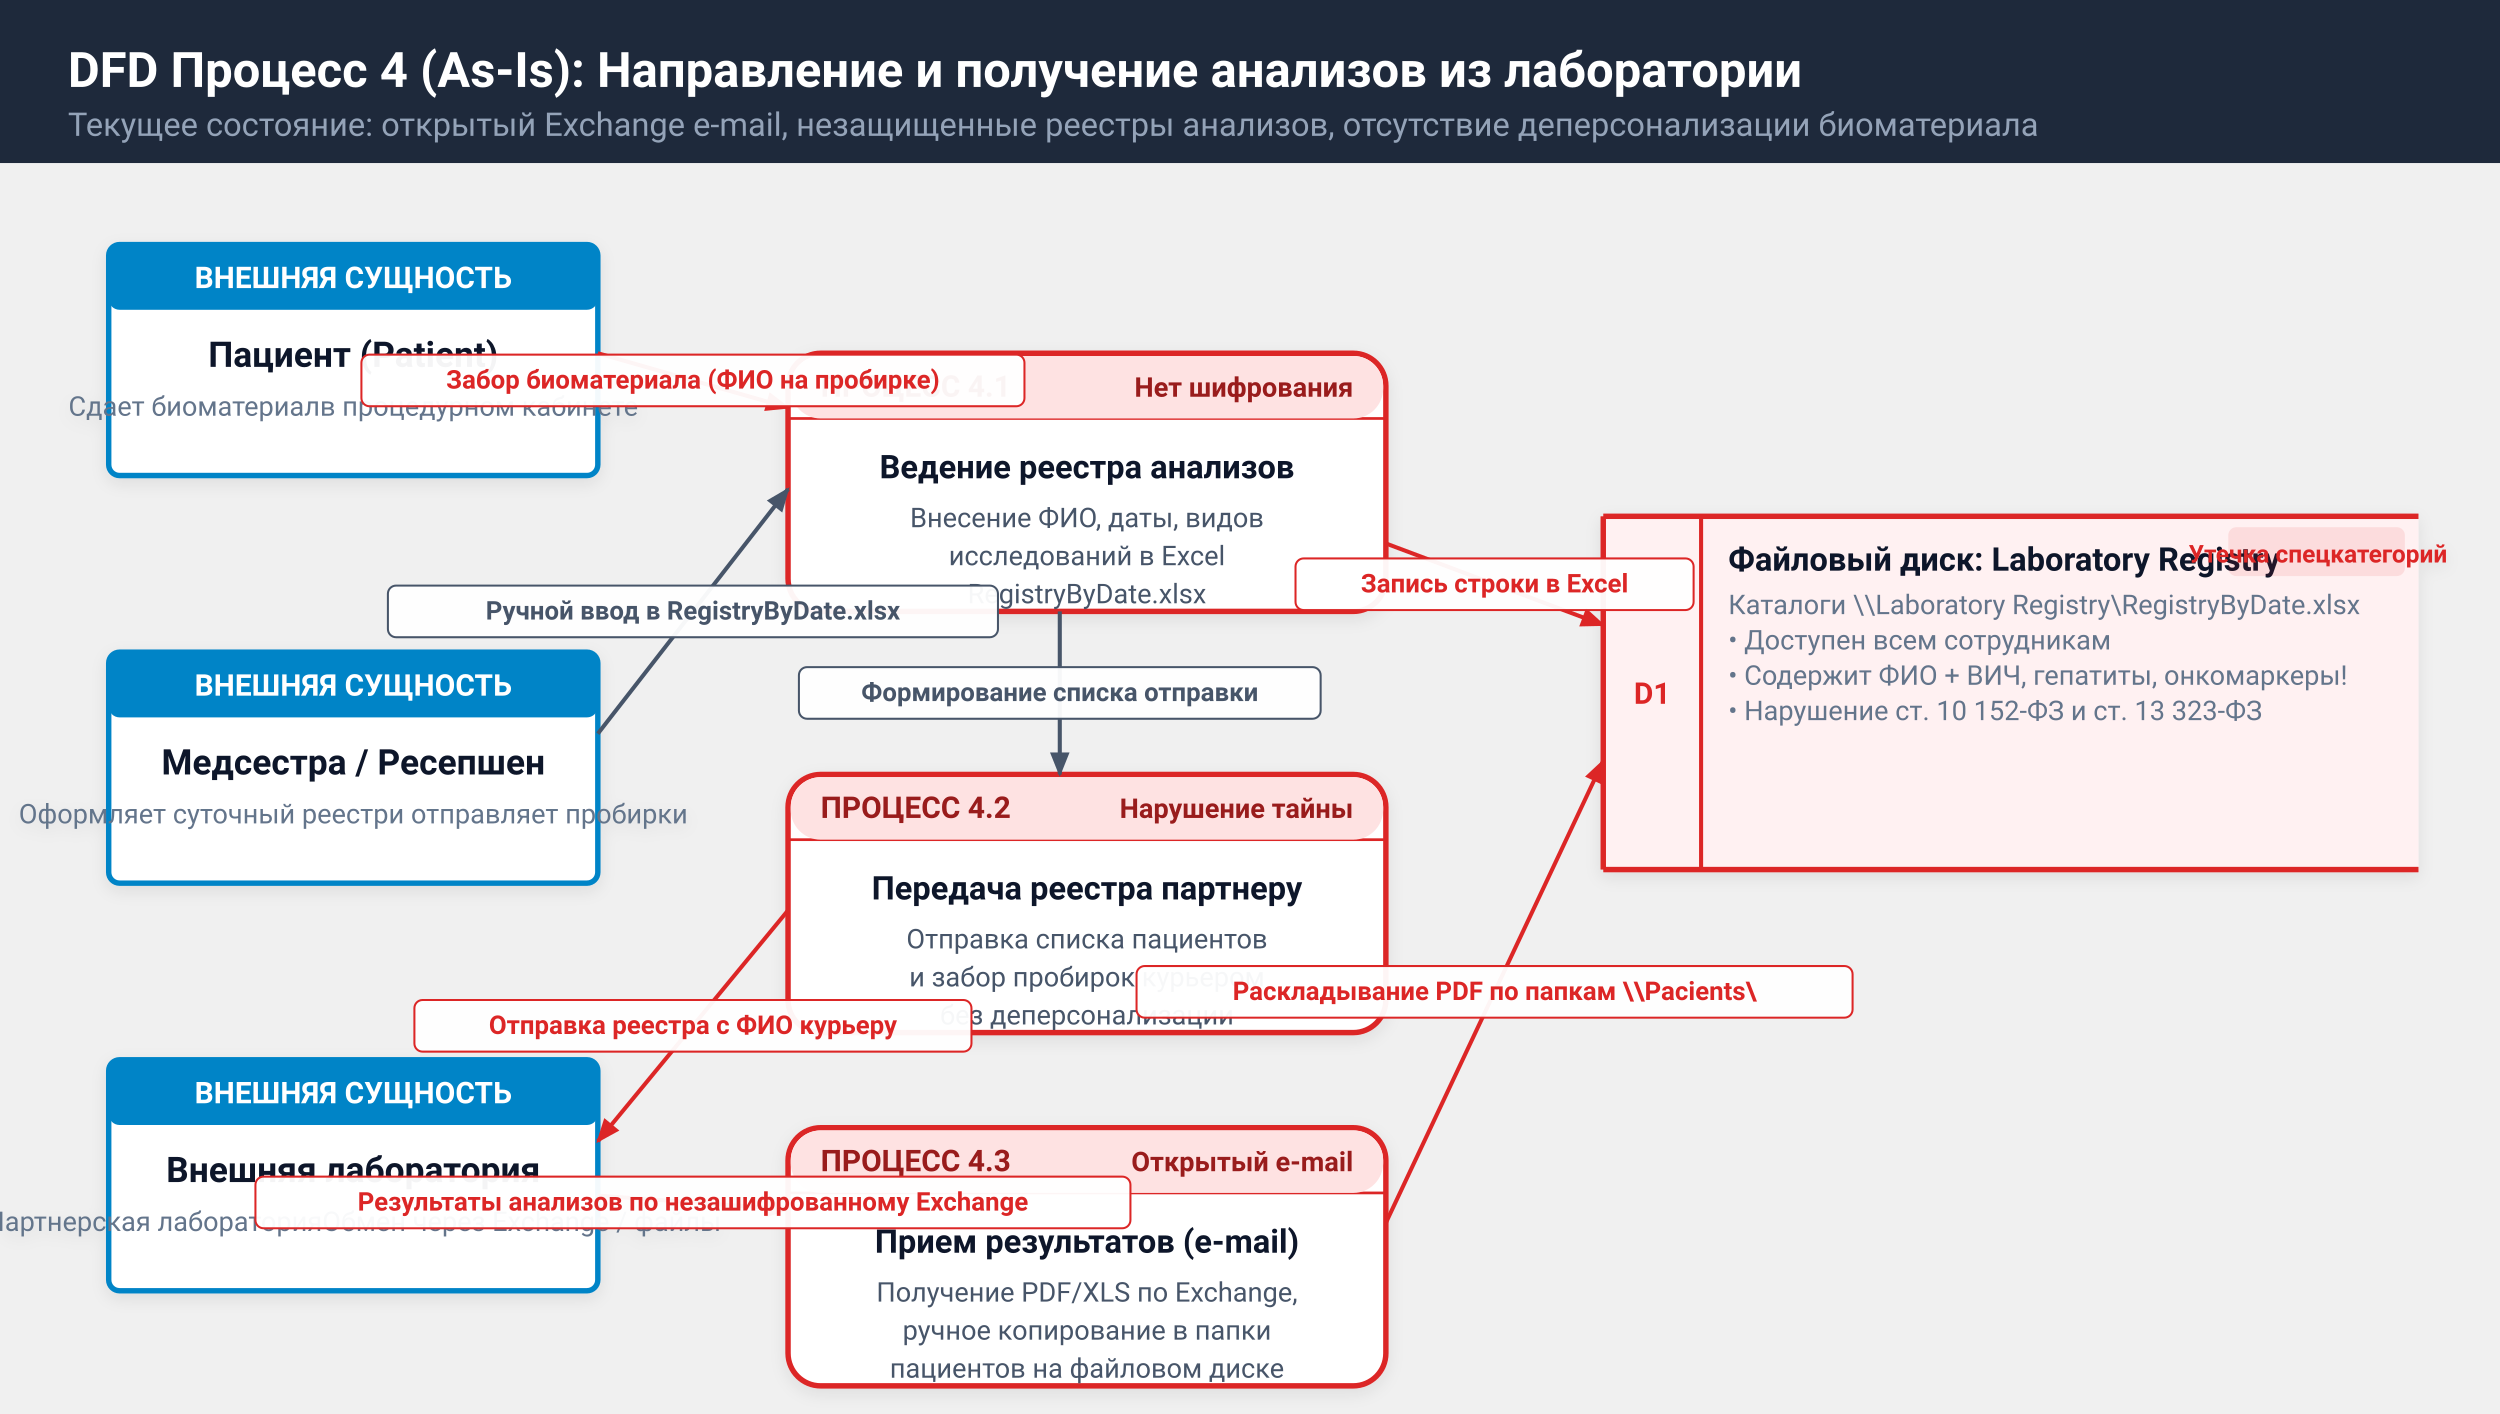
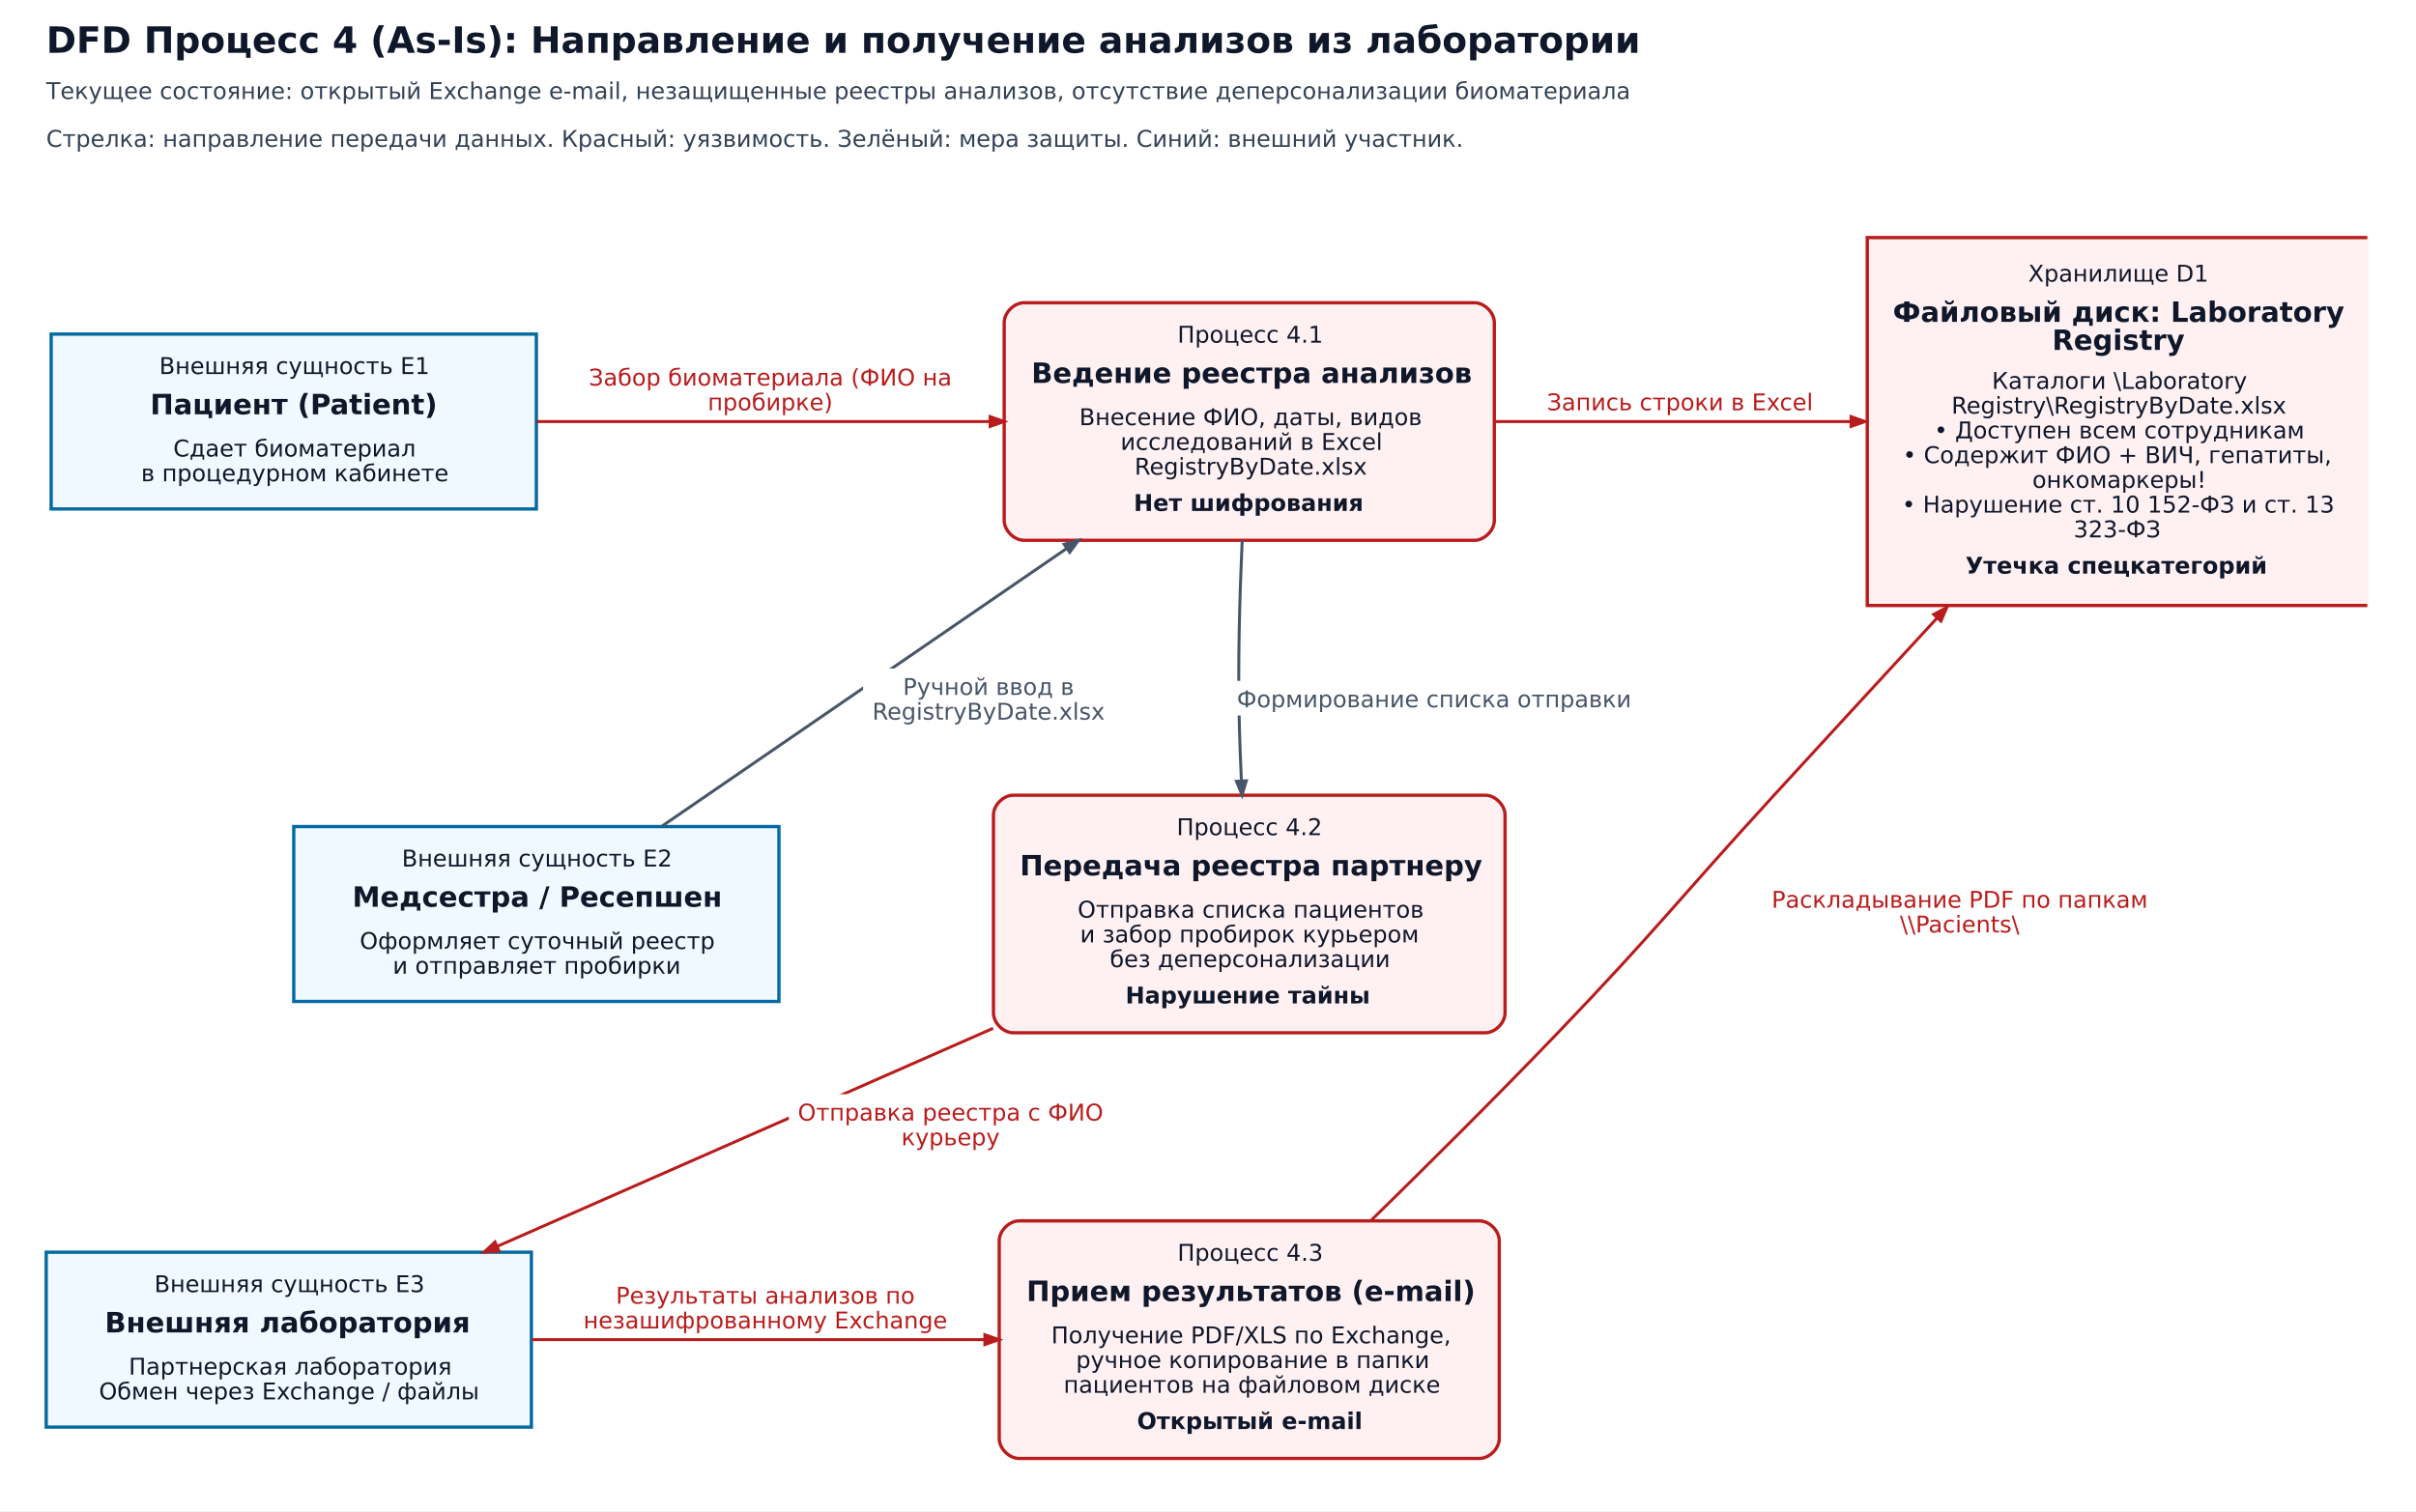
- <svg xmlns="http://www.w3.org/2000/svg" viewBox="0 0 920 520" width="920" height="520" style="background-color: #f8fafc; font-family: -apple-system, BlinkMacSystemFont, 'Segoe UI', Roboto, Helvetica, Arial, sans-serif;">
-   <defs>
-     <marker id="arrow-default" viewBox="0 0 10 10" refX="9" refY="5" markerWidth="6" markerHeight="6" orient="auto-start-reverse">
-       <path d="M 0 1 L 10 5 L 0 9 z" fill="#475569" />
-     </marker>
-     <marker id="arrow-vulnerable" viewBox="0 0 10 10" refX="9" refY="5" markerWidth="6" markerHeight="6" orient="auto-start-reverse">
-       <path d="M 0 1 L 10 5 L 0 9 z" fill="#dc2626" />
-     </marker>
-     <marker id="arrow-secure" viewBox="0 0 10 10" refX="9" refY="5" markerWidth="6" markerHeight="6" orient="auto-start-reverse">
-       <path d="M 0 1 L 10 5 L 0 9 z" fill="#16a34a" />
-     </marker>
-     <filter id="shadow" x="-5%" y="-5%" width="110%" height="115%" filterUnits="userSpaceOnUse">
-       <feDropShadow dx="0" dy="2" stdDeviation="3" flood-opacity="0.08" />
-     </filter>
-   </defs>
-   <rect x="0" y="0" width="920" height="60" fill="#1e293b" />
-   <text x="25" y="32" font-size="18" font-weight="bold" fill="#ffffff">DFD Процесс 4 (As-Is): Направление и получение анализов из лаборатории</text>
-   <text x="25" y="50" font-size="12" fill="#94a3b8">Текущее состояние: открытый Exchange e-mail, незащищенные реестры анализов, отсутствие деперсонализации биоматериала</text>
-   <g filter="url(#shadow)">
-     <rect x="40" y="90" width="180" height="85" rx="4" fill="#ffffff" stroke="#0284c7" stroke-width="2" />
-     <rect x="40" y="90" width="180" height="24" rx="4" fill="#0284c7" />
-     <text x="130.0" y="106" font-size="11" font-weight="bold" fill="#ffffff" text-anchor="middle">ВНЕШНЯЯ СУЩНОСТЬ</text>
-     <text x="130.0" y="135" font-size="13" font-weight="bold" fill="#0f172a" text-anchor="middle">Пациент (Patient)</text>
-     <text x="130.0" y="153" font-size="10" fill="#64748b" text-anchor="middle">Сдает биоматериал
- в процедурном кабинете</text>
+ <svg xmlns="http://www.w3.org/2000/svg" width="1464" height="916" viewBox="0 0 1464 916" role="img" aria-labelledby="title description">
+   <rect width="1464" height="916" fill="white" />
+   <text x="28" y="32" font-family="DejaVu Sans" font-size="22" fill="#0f172a" font-weight="700">DFD Процесс 4 (As-Is): Направление и получение анализов из лаборатории</text>
+   <text x="28" y="60" font-family="DejaVu Sans" font-size="14" fill="#334155" font-weight="400">Текущее состояние: открытый Exchange e-mail, незащищенные реестры анализов, отсутствие деперсонализации биоматериала</text>
+   <text x="28" y="89" font-family="DejaVu Sans" font-size="14" fill="#334155" font-weight="400">Стрелка: направление передачи данных. Красный: уязвимость. Зелёный: мера защиты. Синий: внешний участник.</text>
+   <g id="graph0" class="graph" transform="translate(28,884.0)">
+     <polygon fill="white" stroke="transparent" points="-8.64,8.64 -8.64,-749.64 1416.14,-749.64 1416.14,8.64 -8.64,8.64" />
+     <g id="node1" class="node">
+       <polygon fill="#f0f9ff" stroke="#0369a1" stroke-width="2" points="297,-681.5 3,-681.5 3,-575.5 297,-575.5 297,-681.5" />
+       <text text-anchor="start" x="68.5" y="-657.3" font-family="DejaVu Sans" font-size="14.00" fill="#0f172a">Внешняя сущность E1</text>
+       <text text-anchor="start" x="63" y="-632.9" font-family="DejaVu Sans" font-weight="bold" font-size="17.00" fill="#0f172a">Пациент (Patient)</text>
+       <text text-anchor="start" x="77" y="-607.3" font-family="DejaVu Sans" font-size="14.00" fill="#0f172a">Сдает биоматериал</text>
+       <text text-anchor="start" x="57.5" y="-592.3" font-family="DejaVu Sans" font-size="14.00" fill="#0f172a">в процедурном кабинете</text>
+     </g>
+     <g id="node4" class="node">
+       <path fill="#fff1f2" stroke="#b91c1c" stroke-width="2" d="M865.5,-700.5C865.5,-700.5 592.5,-700.5 592.5,-700.5 586.5,-700.5 580.5,-694.5 580.5,-688.5 580.5,-688.5 580.5,-568.5 580.5,-568.5 580.5,-562.5 586.5,-556.5 592.5,-556.5 592.5,-556.5 865.5,-556.5 865.5,-556.5 871.5,-556.5 877.5,-562.5 877.5,-568.5 877.5,-568.5 877.5,-688.5 877.5,-688.5 877.5,-694.5 871.5,-700.5 865.5,-700.5" />
+       <text text-anchor="start" x="685.5" y="-676.3" font-family="DejaVu Sans" font-size="14.00" fill="#0f172a">Процесс 4.1</text>
+       <text text-anchor="start" x="597" y="-651.9" font-family="DejaVu Sans" font-weight="bold" font-size="17.00" fill="#0f172a">Ведение реестра анализов</text>
+       <text text-anchor="start" x="626" y="-626.3" font-family="DejaVu Sans" font-size="14.00" fill="#0f172a">Внесение ФИО, даты, видов</text>
+       <text text-anchor="start" x="651" y="-611.3" font-family="DejaVu Sans" font-size="14.00" fill="#0f172a">исследований в Excel</text>
+       <text text-anchor="start" x="659.5" y="-596.3" font-family="DejaVu Sans" font-size="14.00" fill="#0f172a">RegistryByDate.xlsx</text>
+       <text text-anchor="start" x="659" y="-574.3" font-family="DejaVu Sans" font-weight="bold" font-size="14.00" fill="#0f172a">Нет шифрования</text>
+     </g>
+     <g id="flow_0" class="edge">
+       <path fill="none" stroke="#b91c1c" stroke-width="1.8" d="M297.23,-628.5C381.12,-628.5 486.23,-628.5 571.74,-628.5" />
+       <polygon fill="#b91c1c" stroke="#b91c1c" stroke-width="1.8" points="571.97,-631.48 580.47,-628.5 571.97,-625.53 571.97,-631.48" />
+       <rect x="323.25" y="-666.3" width="231.0" height="36.0" rx="4" fill="white" />
+       <text text-anchor="middle" x="438.75" y="-650.3" font-family="DejaVu Sans" font-size="14.00" fill="#b91c1c">Забор биоматериала (ФИО на</text>
+       <text text-anchor="middle" x="438.75" y="-635.3" font-family="DejaVu Sans" font-size="14.00" fill="#b91c1c">пробирке)</text>
+     </g>
+     <g id="node2" class="node">
+       <polygon fill="#f0f9ff" stroke="#0369a1" stroke-width="2" points="444,-383 150,-383 150,-277 444,-277 444,-383" />
+       <text text-anchor="start" x="215.5" y="-358.8" font-family="DejaVu Sans" font-size="14.00" fill="#0f172a">Внешняя сущность E2</text>
+       <text text-anchor="start" x="185.5" y="-334.4" font-family="DejaVu Sans" font-weight="bold" font-size="17.00" fill="#0f172a">Медсестра / Ресепшен</text>
+       <text text-anchor="start" x="190" y="-308.8" font-family="DejaVu Sans" font-size="14.00" fill="#0f172a">Оформляет суточный реестр</text>
+       <text text-anchor="start" x="210" y="-293.8" font-family="DejaVu Sans" font-size="14.00" fill="#0f172a">и отправляет пробирки</text>
+     </g>
+     <g id="flow_1" class="edge">
+       <path fill="none" stroke="#475569" stroke-width="1.8" d="M372.91,-383.1C440.83,-429.72 541.26,-498.64 618.16,-551.42" />
+       <polygon fill="#475569" stroke="#475569" stroke-width="1.8" points="616.83,-554.12 625.53,-556.48 620.2,-549.22 616.83,-554.12" />
+       <rect x="495.0" y="-478.8" width="152.0" height="36.0" rx="4" fill="white" />
+       <text text-anchor="middle" x="571" y="-462.8" font-family="DejaVu Sans" font-size="14.00" fill="#475569">Ручной ввод в</text>
+       <text text-anchor="middle" x="571" y="-447.8" font-family="DejaVu Sans" font-size="14.00" fill="#475569">RegistryByDate.xlsx</text>
+     </g>
+     <g id="node5" class="node">
+       <path fill="#fff1f2" stroke="#b91c1c" stroke-width="2" d="M872,-402C872,-402 586,-402 586,-402 580,-402 574,-396 574,-390 574,-390 574,-270 574,-270 574,-264 580,-258 586,-258 586,-258 872,-258 872,-258 878,-258 884,-264 884,-270 884,-270 884,-390 884,-390 884,-396 878,-402 872,-402" />
+       <text text-anchor="start" x="685" y="-377.8" font-family="DejaVu Sans" font-size="14.00" fill="#0f172a">Процесс 4.2</text>
+       <text text-anchor="start" x="590" y="-353.4" font-family="DejaVu Sans" font-weight="bold" font-size="17.00" fill="#0f172a">Передача реестра партнеру</text>
+       <text text-anchor="start" x="625" y="-327.8" font-family="DejaVu Sans" font-size="14.00" fill="#0f172a">Отправка списка пациентов</text>
+       <text text-anchor="start" x="626.5" y="-312.8" font-family="DejaVu Sans" font-size="14.00" fill="#0f172a">и забор пробирок курьером</text>
+       <text text-anchor="start" x="644.5" y="-297.8" font-family="DejaVu Sans" font-size="14.00" fill="#0f172a">без деперсонализации</text>
+       <text text-anchor="start" x="654" y="-275.8" font-family="DejaVu Sans" font-weight="bold" font-size="14.00" fill="#0f172a">Нарушение тайны</text>
+     </g>
+     <g id="node3" class="node">
+       <polygon fill="#f0f9ff" stroke="#0369a1" stroke-width="2" points="294,-125 0,-125 0,-19 294,-19 294,-125" />
+       <text text-anchor="start" x="65.5" y="-100.8" font-family="DejaVu Sans" font-size="14.00" fill="#0f172a">Внешняя сущность E3</text>
+       <text text-anchor="start" x="35.5" y="-76.4" font-family="DejaVu Sans" font-weight="bold" font-size="17.00" fill="#0f172a">Внешняя лаборатория</text>
+       <text text-anchor="start" x="50" y="-50.8" font-family="DejaVu Sans" font-size="14.00" fill="#0f172a">Партнерская лаборатория</text>
+       <text text-anchor="start" x="32" y="-35.8" font-family="DejaVu Sans" font-size="14.00" fill="#0f172a">Обмен через Exchange / файлы</text>
+     </g>
+     <g id="node6" class="node">
+       <path fill="#fff1f2" stroke="#b91c1c" stroke-width="2" d="M868.5,-144C868.5,-144 589.5,-144 589.5,-144 583.5,-144 577.5,-138 577.5,-132 577.5,-132 577.5,-12 577.5,-12 577.5,-6 583.5,0 589.5,0 589.5,0 868.5,0 868.5,0 874.5,0 880.5,-6 880.5,-12 880.5,-12 880.5,-132 880.5,-132 880.5,-138 874.5,-144 868.5,-144" />
+       <text text-anchor="start" x="685.5" y="-119.8" font-family="DejaVu Sans" font-size="14.00" fill="#0f172a">Процесс 4.3</text>
+       <text text-anchor="start" x="594" y="-95.4" font-family="DejaVu Sans" font-weight="bold" font-size="17.00" fill="#0f172a">Прием результатов (e-mail)</text>
+       <text text-anchor="start" x="609" y="-69.8" font-family="DejaVu Sans" font-size="14.00" fill="#0f172a">Получение PDF/XLS по Exchange,</text>
+       <text text-anchor="start" x="624" y="-54.8" font-family="DejaVu Sans" font-size="14.00" fill="#0f172a">ручное копирование в папки</text>
+       <text text-anchor="start" x="616.5" y="-39.8" font-family="DejaVu Sans" font-size="14.00" fill="#0f172a">пациентов на файловом диске</text>
+       <text text-anchor="start" x="661" y="-17.8" font-family="DejaVu Sans" font-weight="bold" font-size="14.00" fill="#0f172a">Открытый e-mail</text>
+     </g>
+     <g id="flow_5" class="edge">
+       <path fill="none" stroke="#b91c1c" stroke-width="1.8" d="M294.24,-72C378,-72 482.97,-72 568.79,-72" />
+       <polygon fill="#b91c1c" stroke="#b91c1c" stroke-width="1.8" points="568.8,-74.98 577.3,-72 568.8,-69.03 568.8,-74.98" />
+       <rect x="320.25" y="-109.8" width="231.0" height="36.0" rx="4" fill="white" />
+       <text text-anchor="middle" x="435.75" y="-93.8" font-family="DejaVu Sans" font-size="14.00" fill="#b91c1c">Результаты анализов по</text>
+       <text text-anchor="middle" x="435.75" y="-78.8" font-family="DejaVu Sans" font-size="14.00" fill="#b91c1c">незашифрованному Exchange</text>
+     </g>
+     <g id="flow_3" class="edge">
+       <path fill="none" stroke="#475569" stroke-width="1.8" d="M724.72,-556.49C723.17,-522.46 722.02,-481.12 723,-444 723.29,-433.2 723.73,-421.83 724.24,-410.63" />
+       <polygon fill="#475569" stroke="#475569" stroke-width="1.8" points="727.21,-410.74 724.65,-402.11 721.27,-410.45 727.21,-410.74" />
+       <rect x="717.0" y="-471.3" width="248.0" height="21.0" rx="4" fill="white" />
+       <text text-anchor="middle" x="841" y="-455.3" font-family="DejaVu Sans" font-size="14.00" fill="#475569">Формирование списка отправки</text>
+     </g>
+     <g id="node7" class="node">
+       <polygon fill="#fff1f2" stroke="transparent" points="1102.5,-516 1102.5,-741 1407.5,-741 1407.5,-516 1102.5,-516" />
+       <text text-anchor="start" x="1201" y="-713.3" font-family="DejaVu Sans" font-size="14.00" fill="#0f172a">Хранилище D1</text>
+       <text text-anchor="start" x="1119" y="-688.9" font-family="DejaVu Sans" font-weight="bold" font-size="17.00" fill="#0f172a">Файловый диск: Laboratory</text>
+       <text text-anchor="start" x="1215.5" y="-671.9" font-family="DejaVu Sans" font-weight="bold" font-size="17.00" fill="#0f172a">Registry</text>
+       <text text-anchor="start" x="1179" y="-648.3" font-family="DejaVu Sans" font-size="14.00" fill="#0f172a">Каталоги \Laboratory</text>
+       <text text-anchor="start" x="1154.5" y="-633.3" font-family="DejaVu Sans" font-size="14.00" fill="#0f172a">Registry\RegistryByDate.xlsx</text>
+       <text text-anchor="start" x="1144" y="-618.3" font-family="DejaVu Sans" font-size="14.00" fill="#0f172a">• Доступен всем сотрудникам</text>
+       <text text-anchor="start" x="1125" y="-603.3" font-family="DejaVu Sans" font-size="14.00" fill="#0f172a">• Содержит ФИО + ВИЧ, гепатиты,</text>
+       <text text-anchor="start" x="1203.5" y="-588.3" font-family="DejaVu Sans" font-size="14.00" fill="#0f172a">онкомаркеры!</text>
+       <text text-anchor="start" x="1124.5" y="-573.3" font-family="DejaVu Sans" font-size="14.00" fill="#0f172a">• Нарушение ст. 10 152-ФЗ и ст. 13</text>
+       <text text-anchor="start" x="1228.5" y="-558.3" font-family="DejaVu Sans" font-size="14.00" fill="#0f172a">323-ФЗ</text>
+       <text text-anchor="start" x="1163" y="-536.3" font-family="DejaVu Sans" font-weight="bold" font-size="14.00" fill="#0f172a">Утечка спецкатегорий</text>
+       <polyline fill="none" stroke="#b91c1c" stroke-width="2" points="1406.5,-740 1103.5,-740 1103.5,-517 1406.5,-517 " />
+     </g>
+     <g id="flow_2" class="edge">
+       <path fill="none" stroke="#b91c1c" stroke-width="1.8" d="M877.62,-628.5C944.92,-628.5 1024.63,-628.5 1093.41,-628.5" />
+       <polygon fill="#b91c1c" stroke="#b91c1c" stroke-width="1.8" points="1093.67,-631.48 1102.17,-628.5 1093.67,-625.53 1093.67,-631.48" />
+       <rect x="904.0" y="-651.3" width="172.0" height="21.0" rx="4" fill="white" />
+       <text text-anchor="middle" x="990" y="-635.3" font-family="DejaVu Sans" font-size="14.00" fill="#b91c1c">Запись строки в Excel</text>
+     </g>
+     <g id="flow_4" class="edge">
+       <path fill="none" stroke="#b91c1c" stroke-width="1.8" d="M573.8,-260.73C479.82,-219.4 361.49,-167.35 273.28,-128.54" />
+       <polygon fill="#b91c1c" stroke="#b91c1c" stroke-width="1.8" points="274.35,-125.77 265.37,-125.07 271.95,-131.21 274.35,-125.77" />
+       <rect x="450.0" y="-220.8" width="196.0" height="36.0" rx="4" fill="white" />
+       <text text-anchor="middle" x="548" y="-204.8" font-family="DejaVu Sans" font-size="14.00" fill="#b91c1c">Отправка реестра с ФИО</text>
+       <text text-anchor="middle" x="548" y="-189.8" font-family="DejaVu Sans" font-size="14.00" fill="#b91c1c">курьеру</text>
+     </g>
+     <g id="flow_6" class="edge">
+       <path fill="none" stroke="#b91c1c" stroke-width="1.8" d="M802.71,-144.16C837.5,-178.2 879.33,-219.77 916,-258 975.89,-320.45 988.56,-338.2 1047,-402 1079.01,-436.94 1113.89,-474.83 1145.78,-509.39" />
+       <polygon fill="#b91c1c" stroke="#b91c1c" stroke-width="1.8" points="1143.74,-511.58 1151.7,-515.81 1148.12,-507.54 1143.74,-511.58" />
+       <rect x="1041.0" y="-349.8" width="237.0" height="36.0" rx="4" fill="white" />
+       <text text-anchor="middle" x="1159.5" y="-333.8" font-family="DejaVu Sans" font-size="14.00" fill="#b91c1c">Раскладывание PDF по папкам</text>
+       <text text-anchor="middle" x="1159.5" y="-318.8" font-family="DejaVu Sans" font-size="14.00" fill="#b91c1c">\\Pacients\</text>
+     </g>
  </g>
-   <g filter="url(#shadow)">
-     <rect x="40" y="240" width="180" height="85" rx="4" fill="#ffffff" stroke="#0284c7" stroke-width="2" />
-     <rect x="40" y="240" width="180" height="24" rx="4" fill="#0284c7" />
-     <text x="130.0" y="256" font-size="11" font-weight="bold" fill="#ffffff" text-anchor="middle">ВНЕШНЯЯ СУЩНОСТЬ</text>
-     <text x="130.0" y="285" font-size="13" font-weight="bold" fill="#0f172a" text-anchor="middle">Медсестра / Ресепшен</text>
-     <text x="130.0" y="303" font-size="10" fill="#64748b" text-anchor="middle">Оформляет суточный реестр
- и отправляет пробирки</text>
-   </g>
-   <g filter="url(#shadow)">
-     <rect x="40" y="390" width="180" height="85" rx="4" fill="#ffffff" stroke="#0284c7" stroke-width="2" />
-     <rect x="40" y="390" width="180" height="24" rx="4" fill="#0284c7" />
-     <text x="130.0" y="406" font-size="11" font-weight="bold" fill="#ffffff" text-anchor="middle">ВНЕШНЯЯ СУЩНОСТЬ</text>
-     <text x="130.0" y="435" font-size="13" font-weight="bold" fill="#0f172a" text-anchor="middle">Внешняя лаборатория</text>
-     <text x="130.0" y="453" font-size="10" fill="#64748b" text-anchor="middle">Партнерская лаборатория
- Обмен через Exchange / файлы</text>
-   </g>
-   <g filter="url(#shadow)">
-     <rect x="290" y="130" width="220" height="95" rx="12" fill="#ffffff" stroke="#dc2626" stroke-width="2" />
-     <path d="M 290 154 L 510 154" stroke="#dc2626" stroke-width="1" />
-     <rect x="291" y="131" width="218" height="23" rx="11" fill="#fee2e2" />
-     <text x="302" y="146" font-size="11" font-weight="bold" fill="#991b1b">ПРОЦЕСС 4.1</text>
-     <text x="498" y="146" font-size="10" font-weight="bold" fill="#991b1b" text-anchor="end">Нет шифрования</text>
-     <text x="400.0" y="176" font-size="12" font-weight="bold" fill="#0f172a" text-anchor="middle">Ведение реестра анализов</text>
-     <text x="400.0" y="194" font-size="10" fill="#475569" text-anchor="middle">Внесение ФИО, даты, видов</text>
-     <text x="400.0" y="208" font-size="10" fill="#475569" text-anchor="middle">исследований в Excel</text>
-     <text x="400.0" y="222" font-size="10" fill="#475569" text-anchor="middle">RegistryByDate.xlsx</text>
-   </g>
-   <g filter="url(#shadow)">
-     <rect x="290" y="285" width="220" height="95" rx="12" fill="#ffffff" stroke="#dc2626" stroke-width="2" />
-     <path d="M 290 309 L 510 309" stroke="#dc2626" stroke-width="1" />
-     <rect x="291" y="286" width="218" height="23" rx="11" fill="#fee2e2" />
-     <text x="302" y="301" font-size="11" font-weight="bold" fill="#991b1b">ПРОЦЕСС 4.2</text>
-     <text x="498" y="301" font-size="10" font-weight="bold" fill="#991b1b" text-anchor="end">Нарушение тайны</text>
-     <text x="400.0" y="331" font-size="12" font-weight="bold" fill="#0f172a" text-anchor="middle">Передача реестра партнеру</text>
-     <text x="400.0" y="349" font-size="10" fill="#475569" text-anchor="middle">Отправка списка пациентов</text>
-     <text x="400.0" y="363" font-size="10" fill="#475569" text-anchor="middle">и забор пробирок курьером</text>
-     <text x="400.0" y="377" font-size="10" fill="#475569" text-anchor="middle">без деперсонализации</text>
-   </g>
-   <g filter="url(#shadow)">
-     <rect x="290" y="415" width="220" height="95" rx="12" fill="#ffffff" stroke="#dc2626" stroke-width="2" />
-     <path d="M 290 439 L 510 439" stroke="#dc2626" stroke-width="1" />
-     <rect x="291" y="416" width="218" height="23" rx="11" fill="#fee2e2" />
-     <text x="302" y="431" font-size="11" font-weight="bold" fill="#991b1b">ПРОЦЕСС 4.3</text>
-     <text x="498" y="431" font-size="10" font-weight="bold" fill="#991b1b" text-anchor="end">Открытый e-mail</text>
-     <text x="400.0" y="461" font-size="12" font-weight="bold" fill="#0f172a" text-anchor="middle">Прием результатов (e-mail)</text>
-     <text x="400.0" y="479" font-size="10" fill="#475569" text-anchor="middle">Получение PDF/XLS по Exchange,</text>
-     <text x="400.0" y="493" font-size="10" fill="#475569" text-anchor="middle">ручное копирование в папки</text>
-     <text x="400.0" y="507" font-size="10" fill="#475569" text-anchor="middle">пациентов на файловом диске</text>
-   </g>
-   <g filter="url(#shadow)">
-     <rect x="590" y="190" width="300" height="130" fill="#fff1f2" stroke="none" />
-     <line x1="590" y1="190" x2="890" y2="190" stroke="#dc2626" stroke-width="2" />
-     <line x1="590" y1="320" x2="890" y2="320" stroke="#dc2626" stroke-width="2" />
-     <line x1="590" y1="190" x2="590" y2="320" stroke="#dc2626" stroke-width="2" />
-     <line x1="626" y1="190" x2="626" y2="320" stroke="#dc2626" stroke-width="1.5" />
-     <text x="608" y="259.0" font-size="11" font-weight="bold" fill="#dc2626" text-anchor="middle">D1</text>
-     <text x="636" y="210" font-size="12" font-weight="bold" fill="#0f172a">Файловый диск: Laboratory Registry</text>
-     <text x="636" y="226" font-size="10" fill="#64748b">Каталоги \\Laboratory Registry\RegistryByDate.xlsx</text>
-     <text x="636" y="239" font-size="10" fill="#64748b">• Доступен всем сотрудникам</text>
-     <text x="636" y="252" font-size="10" fill="#64748b">• Содержит ФИО + ВИЧ, гепатиты, онкомаркеры!</text>
-     <text x="636" y="265" font-size="10" fill="#64748b">• Нарушение ст. 10 152-ФЗ и ст. 13 323-ФЗ</text>
-     <rect x="820" y="194" width="65" height="18" rx="3" fill="#dc2626" fill-opacity="0.1" />
-     <text x="853" y="207" font-size="9" font-weight="bold" fill="#dc2626" text-anchor="middle">Утечка спецкатегорий</text>
-   </g>
-   <line x1="220" y1="130" x2="290" y2="150" stroke="#dc2626" stroke-width="1.5" marker-end="url(#arrow-vulnerable)" />
-   <rect x="133.0" y="130.5" width="244.0" height="19" rx="3" fill="#ffffff" fill-opacity="0.95" stroke="#dc2626" stroke-width="0.75" />
-   <text x="255.0" y="143.0" font-size="9.5" fill="#dc2626" font-weight="600" text-anchor="middle">Забор биоматериала (ФИО на пробирке)</text>
-   <line x1="220" y1="270" x2="290" y2="180" stroke="#475569" stroke-width="1.5" marker-end="url(#arrow-default)" />
-   <rect x="142.75" y="215.5" width="224.5" height="19" rx="3" fill="#ffffff" fill-opacity="0.95" stroke="#475569" stroke-width="0.75" />
-   <text x="255.0" y="228.0" font-size="9.5" fill="#475569" font-weight="600" text-anchor="middle">Ручной ввод в RegistryByDate.xlsx</text>
-   <line x1="510" y1="200" x2="590" y2="230" stroke="#dc2626" stroke-width="1.5" marker-end="url(#arrow-vulnerable)" />
-   <rect x="476.75" y="205.5" width="146.5" height="19" rx="3" fill="#ffffff" fill-opacity="0.95" stroke="#dc2626" stroke-width="0.75" />
-   <text x="550.0" y="218.0" font-size="9.5" fill="#dc2626" font-weight="600" text-anchor="middle">Запись строки в Excel</text>
-   <line x1="390" y1="225" x2="390" y2="285" stroke="#475569" stroke-width="1.5" marker-end="url(#arrow-default)" />
-   <rect x="294.0" y="245.5" width="192.0" height="19" rx="3" fill="#ffffff" fill-opacity="0.95" stroke="#475569" stroke-width="0.75" />
-   <text x="390.0" y="258.0" font-size="9.5" fill="#475569" font-weight="600" text-anchor="middle">Формирование списка отправки</text>
-   <line x1="290" y1="335" x2="220" y2="420" stroke="#dc2626" stroke-width="1.5" marker-end="url(#arrow-vulnerable)" />
-   <rect x="152.5" y="368.0" width="205.0" height="19" rx="3" fill="#ffffff" fill-opacity="0.95" stroke="#dc2626" stroke-width="0.75" />
-   <text x="255.0" y="380.5" font-size="9.5" fill="#dc2626" font-weight="600" text-anchor="middle">Отправка реестра с ФИО курьеру</text>
-   <line x1="220" y1="440" x2="290" y2="445" stroke="#dc2626" stroke-width="1.5" marker-end="url(#arrow-vulnerable)" />
-   <rect x="94.0" y="433.0" width="322.0" height="19" rx="3" fill="#ffffff" fill-opacity="0.95" stroke="#dc2626" stroke-width="0.75" />
-   <text x="255.0" y="445.5" font-size="9.5" fill="#dc2626" font-weight="600" text-anchor="middle">Результаты анализов по незашифрованному Exchange</text>
-   <line x1="510" y1="450" x2="590" y2="280" stroke="#dc2626" stroke-width="1.5" marker-end="url(#arrow-vulnerable)" />
-   <rect x="418.25" y="355.5" width="263.5" height="19" rx="3" fill="#ffffff" fill-opacity="0.95" stroke="#dc2626" stroke-width="0.75" />
-   <text x="550.0" y="368.0" font-size="9.5" fill="#dc2626" font-weight="600" text-anchor="middle">Раскладывание PDF по папкам \\Pacients\</text>
</svg>
